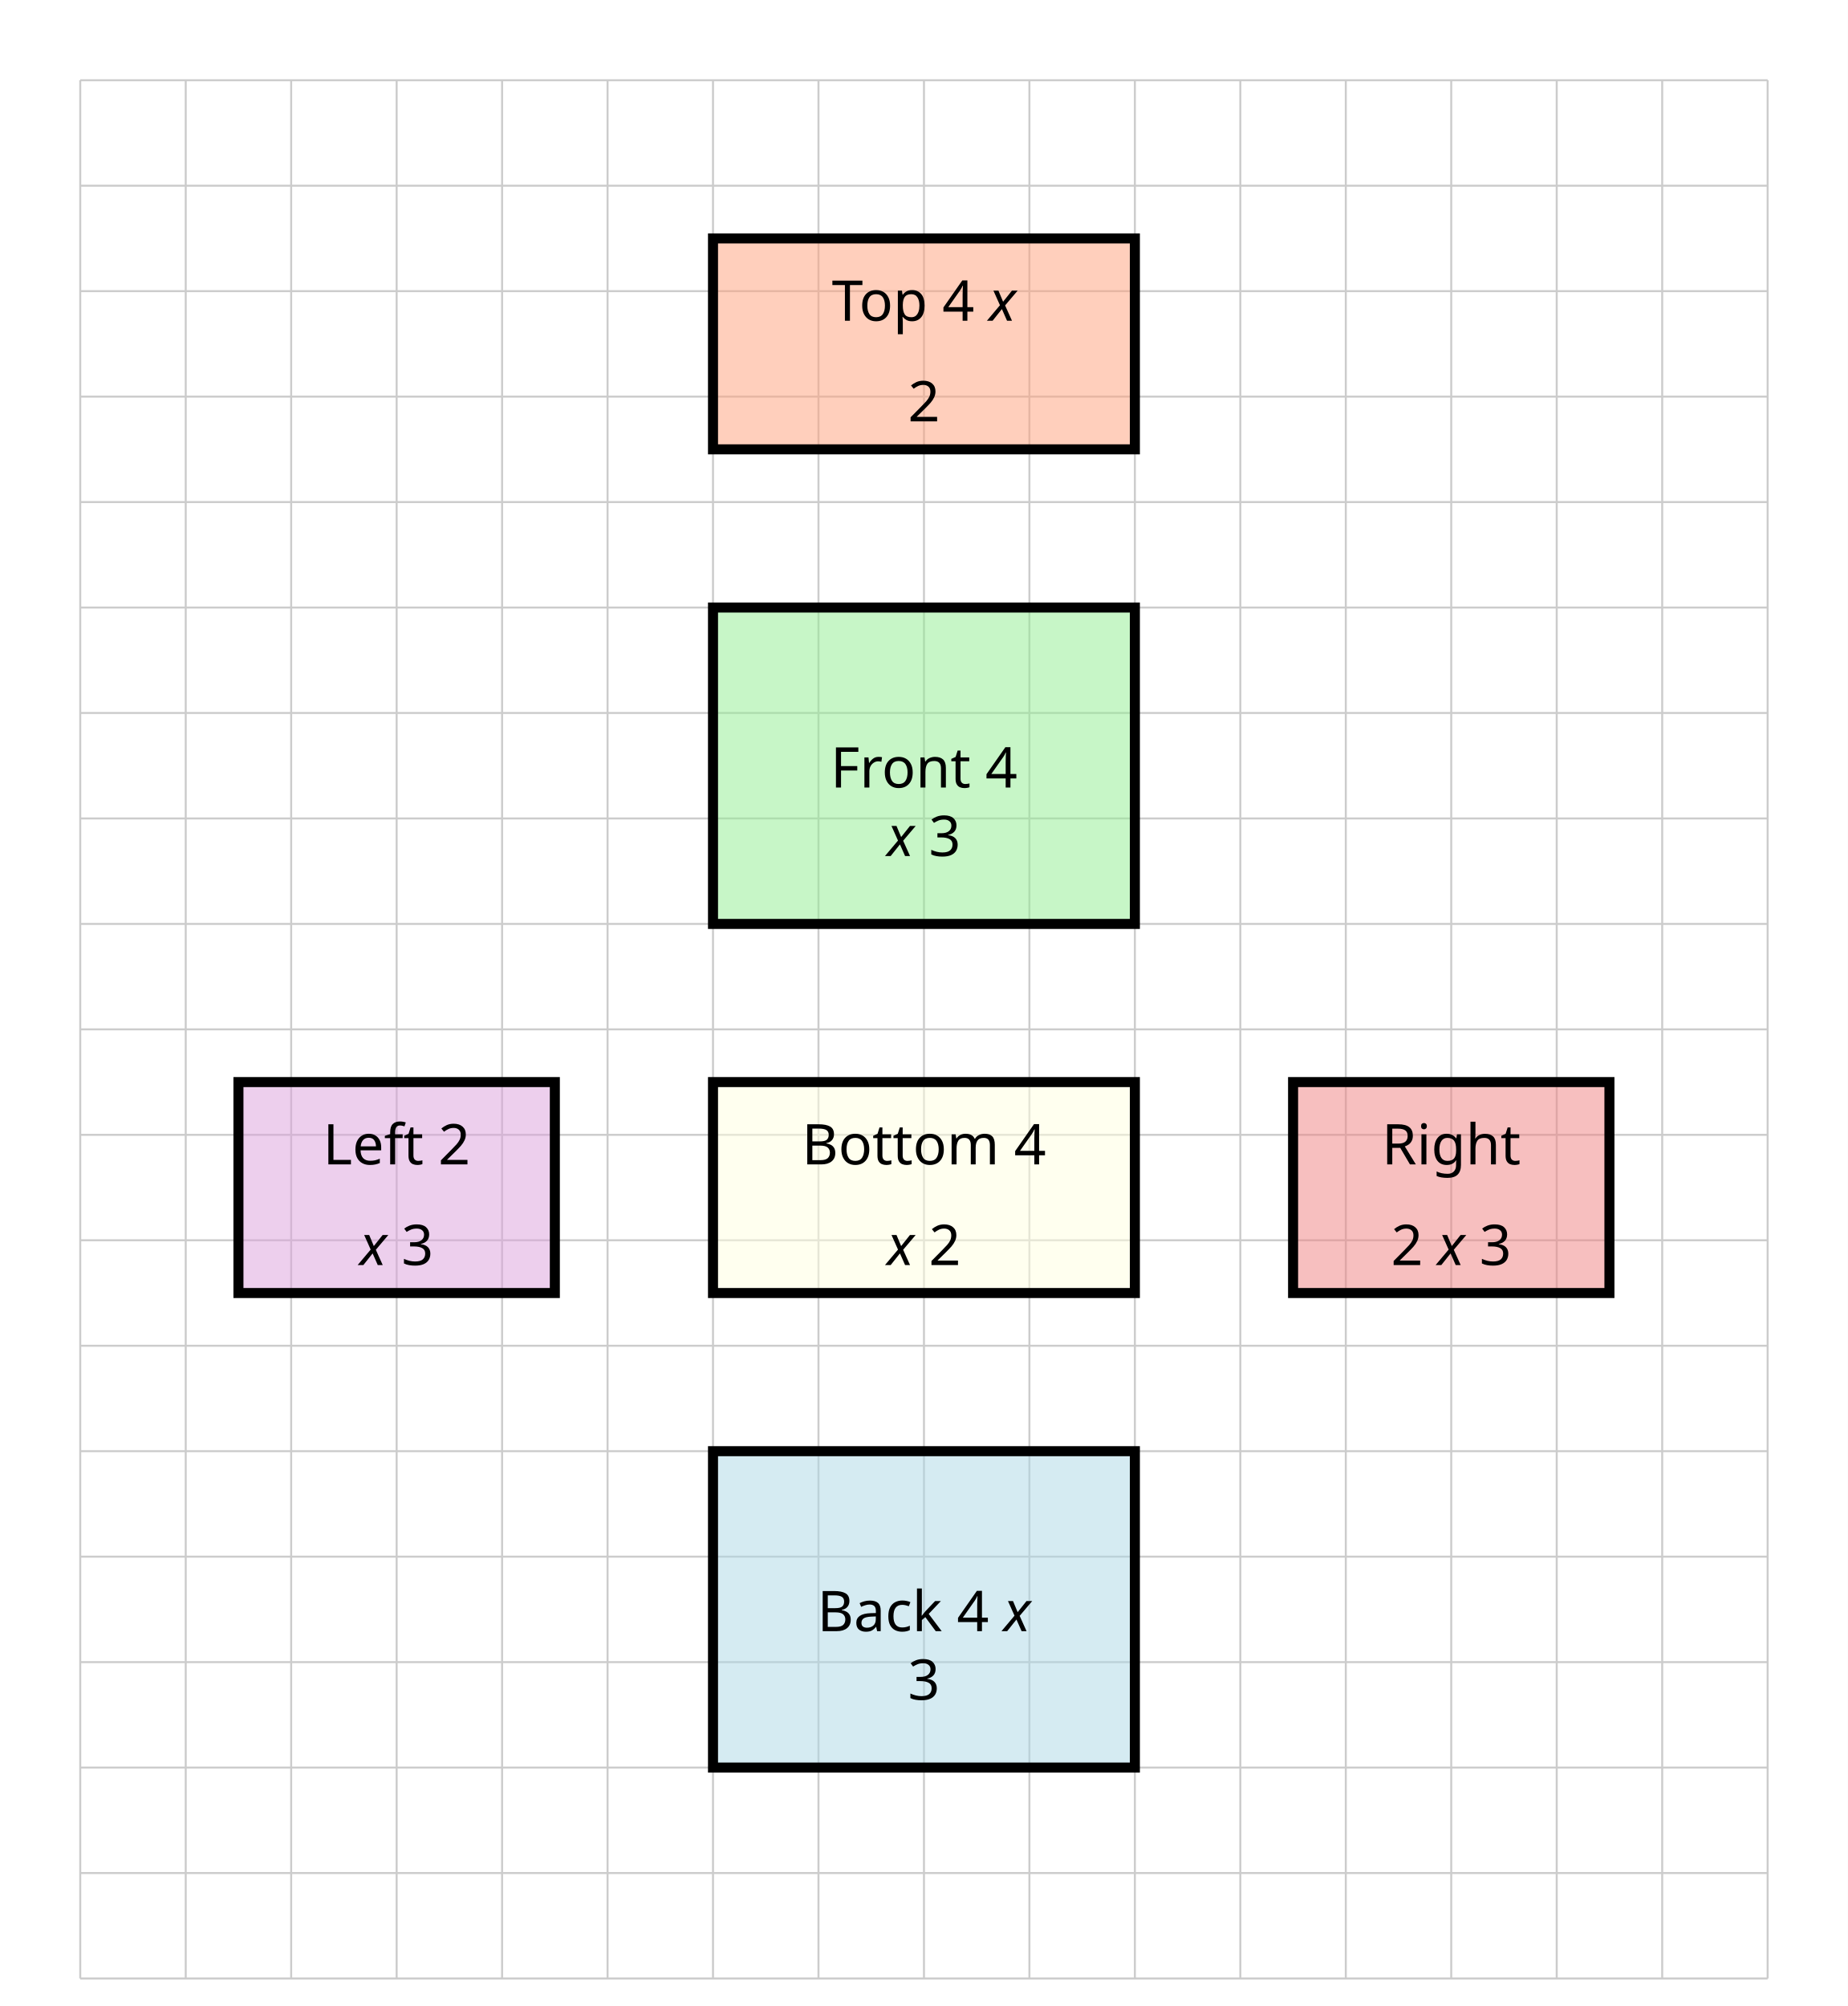
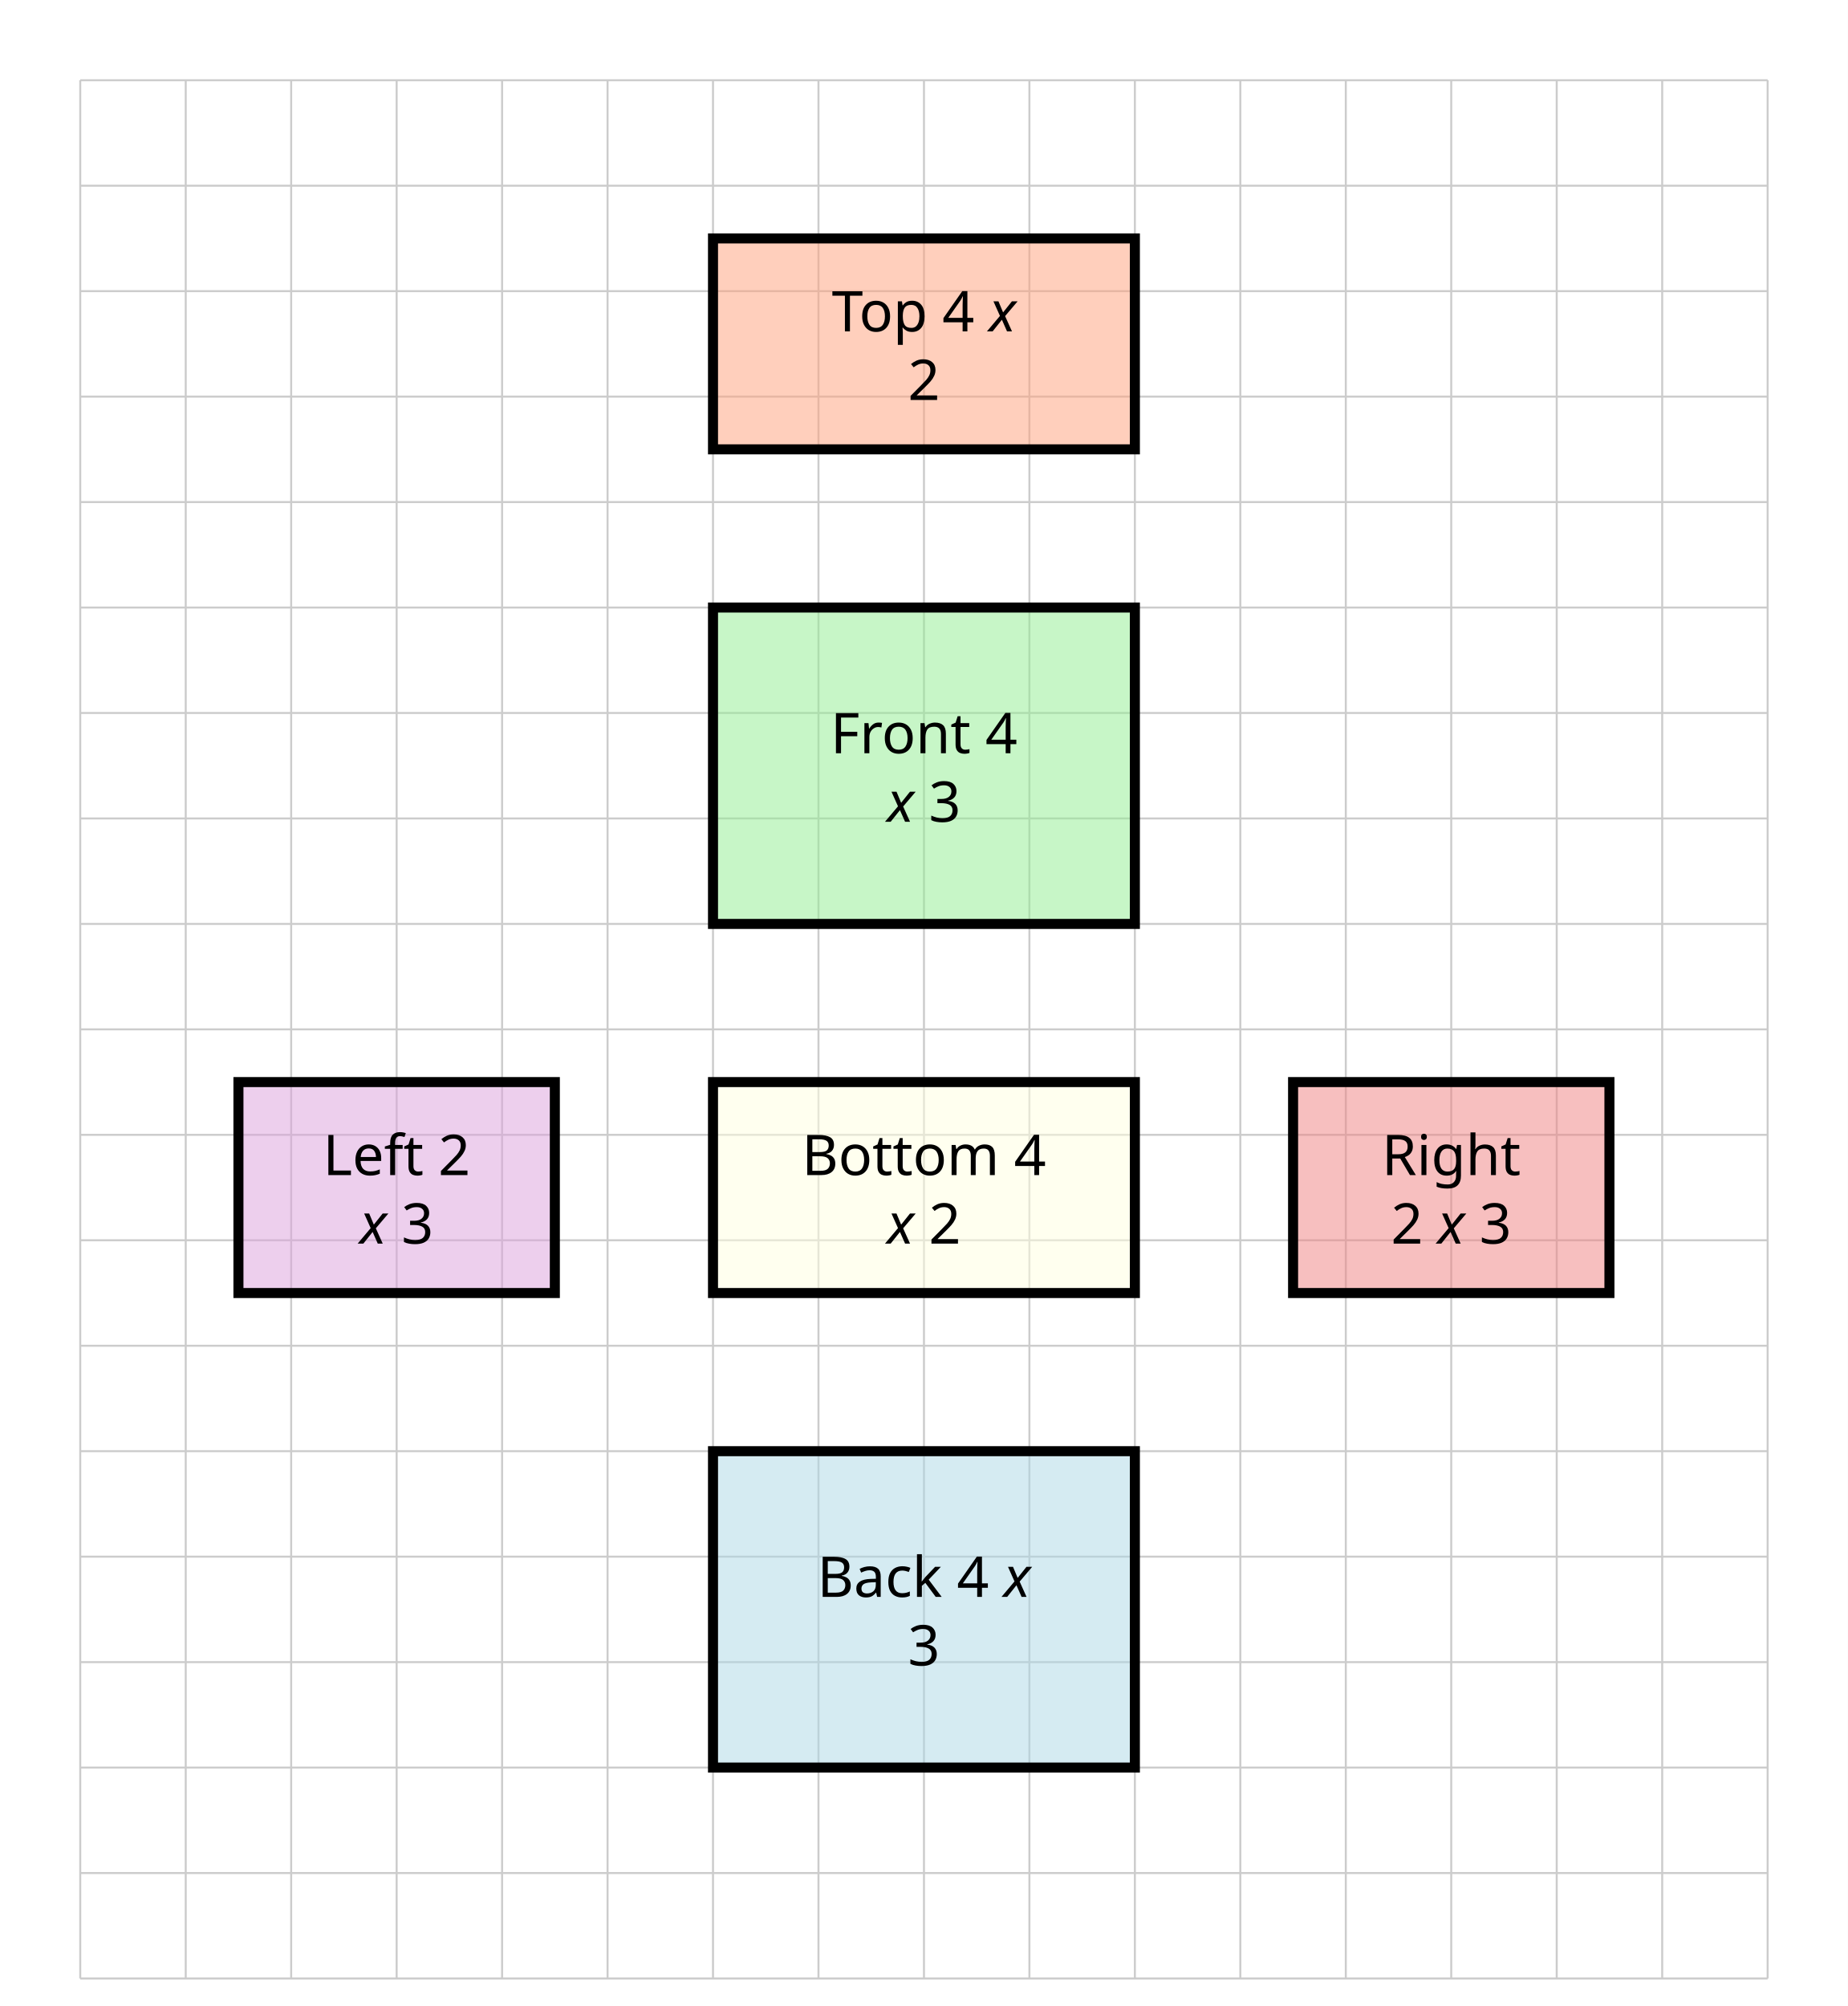
<svg xmlns="http://www.w3.org/2000/svg" width="460.571" height="500" viewBox="0 0 460.571 500">
  <defs>
    <marker id="arrowhead" markerWidth="8" markerHeight="6" refX="8" refY="3" orient="auto">
      <path d="M 0 0 L 8 3 L 0 6 Z" fill="black" />
    </marker>
    <marker id="arrowhead-start" markerWidth="8" markerHeight="6" refX="0" refY="3" orient="auto-start-reverse">
      <path d="M 0 0 L 8 3 L 0 6 Z" fill="black" />
    </marker>
    <style>
    @font-face { font-family: 'NunitoSans'; font-weight: normal; font-style: normal; src: url('/fonts/NunitoSans-Regular.ttf'); }
    @font-face { font-family: 'NunitoSans'; font-weight: bold; font-style: normal; src: url('/fonts/NunitoSans-Bold.ttf'); }
    @font-face { font-family: 'NunitoSans'; font-weight: normal; font-style: italic; src: url('/fonts/NunitoSans-Italic.ttf'); }
    @font-face { font-family: 'NunitoSans'; font-weight: bold; font-style: italic; src: url('/fonts/NunitoSans-BoldItalic.ttf'); }
</style>
  </defs>
  <rect x="0" y="0" width="460.571" height="500" fill="white" />
  <line x1="20.00" y1="493.14" x2="20.00" y2="20.00" stroke="#ccc" stroke-width="0.5" />
  <line x1="46.29" y1="493.14" x2="46.29" y2="20.00" stroke="#ccc" stroke-width="0.5" />
  <line x1="72.57" y1="493.14" x2="72.57" y2="20.00" stroke="#ccc" stroke-width="0.5" />
  <line x1="98.86" y1="493.14" x2="98.86" y2="20.00" stroke="#ccc" stroke-width="0.5" />
  <line x1="125.14" y1="493.14" x2="125.14" y2="20.00" stroke="#ccc" stroke-width="0.5" />
  <line x1="151.43" y1="493.14" x2="151.43" y2="20.00" stroke="#ccc" stroke-width="0.5" />
  <line x1="177.71" y1="493.14" x2="177.71" y2="20.00" stroke="#ccc" stroke-width="0.5" />
  <line x1="204.00" y1="493.14" x2="204.00" y2="20.00" stroke="#ccc" stroke-width="0.5" />
  <line x1="230.29" y1="493.14" x2="230.29" y2="20.00" stroke="#ccc" stroke-width="0.5" />
  <line x1="256.57" y1="493.14" x2="256.57" y2="20.00" stroke="#ccc" stroke-width="0.5" />
  <line x1="282.86" y1="493.14" x2="282.86" y2="20.00" stroke="#ccc" stroke-width="0.5" />
  <line x1="309.14" y1="493.14" x2="309.14" y2="20.00" stroke="#ccc" stroke-width="0.5" />
  <line x1="335.43" y1="493.14" x2="335.43" y2="20.00" stroke="#ccc" stroke-width="0.5" />
  <line x1="361.71" y1="493.14" x2="361.71" y2="20.00" stroke="#ccc" stroke-width="0.5" />
  <line x1="388.00" y1="493.14" x2="388.00" y2="20.00" stroke="#ccc" stroke-width="0.5" />
  <line x1="414.29" y1="493.14" x2="414.29" y2="20.00" stroke="#ccc" stroke-width="0.5" />
  <line x1="440.57" y1="493.14" x2="440.57" y2="20.00" stroke="#ccc" stroke-width="0.5" />
  <line x1="20.00" y1="493.14" x2="440.57" y2="493.14" stroke="#ccc" stroke-width="0.5" />
  <line x1="20.00" y1="466.86" x2="440.57" y2="466.86" stroke="#ccc" stroke-width="0.5" />
  <line x1="20.00" y1="440.57" x2="440.57" y2="440.57" stroke="#ccc" stroke-width="0.5" />
  <line x1="20.00" y1="414.29" x2="440.57" y2="414.29" stroke="#ccc" stroke-width="0.5" />
  <line x1="20.00" y1="388.00" x2="440.57" y2="388.00" stroke="#ccc" stroke-width="0.5" />
  <line x1="20.00" y1="361.71" x2="440.57" y2="361.71" stroke="#ccc" stroke-width="0.5" />
  <line x1="20.00" y1="335.43" x2="440.57" y2="335.43" stroke="#ccc" stroke-width="0.5" />
  <line x1="20.00" y1="309.14" x2="440.57" y2="309.14" stroke="#ccc" stroke-width="0.5" />
  <line x1="20.00" y1="282.86" x2="440.57" y2="282.86" stroke="#ccc" stroke-width="0.5" />
  <line x1="20.00" y1="256.57" x2="440.57" y2="256.57" stroke="#ccc" stroke-width="0.5" />
  <line x1="20.00" y1="230.29" x2="440.57" y2="230.29" stroke="#ccc" stroke-width="0.5" />
  <line x1="20.00" y1="204.00" x2="440.57" y2="204.00" stroke="#ccc" stroke-width="0.5" />
  <line x1="20.00" y1="177.71" x2="440.57" y2="177.71" stroke="#ccc" stroke-width="0.5" />
  <line x1="20.00" y1="151.43" x2="440.57" y2="151.43" stroke="#ccc" stroke-width="0.5" />
  <line x1="20.00" y1="125.14" x2="440.57" y2="125.14" stroke="#ccc" stroke-width="0.5" />
  <line x1="20.00" y1="98.86" x2="440.57" y2="98.86" stroke="#ccc" stroke-width="0.5" />
  <line x1="20.00" y1="72.57" x2="440.57" y2="72.57" stroke="#ccc" stroke-width="0.5" />
  <line x1="20.00" y1="46.29" x2="440.57" y2="46.29" stroke="#ccc" stroke-width="0.5" />
  <line x1="20.00" y1="20.00" x2="440.57" y2="20.00" stroke="#ccc" stroke-width="0.5" />
  <polygon data-ir-id="__pydsl_poly_5" data-role="fill" points="177.71,440.57 282.86,440.57 282.86,361.71 177.71,361.71" fill="lightblue" fill-opacity="0.5" stroke="none" />
  <polygon data-ir-id="__pydsl_poly_10" data-role="fill" points="177.71,322.29 282.86,322.29 282.86,269.71 177.71,269.71" fill="lightyellow" fill-opacity="0.5" stroke="none" />
  <polygon data-ir-id="__pydsl_poly_15" data-role="fill" points="177.71,230.29 282.86,230.29 282.86,151.43 177.71,151.43" fill="lightgreen" fill-opacity="0.5" stroke="none" />
  <polygon data-ir-id="__pydsl_poly_20" data-role="fill" points="177.71,112.00 282.86,112.00 282.86,59.43 177.71,59.43" fill="lightsalmon" fill-opacity="0.5" stroke="none" />
  <polygon data-ir-id="__pydsl_poly_25" data-role="fill" points="59.43,322.29 138.29,322.29 138.29,269.71 59.43,269.71" fill="plum" fill-opacity="0.5" stroke="none" />
  <polygon data-ir-id="__pydsl_poly_30" data-role="fill" points="322.29,322.29 401.14,322.29 401.14,269.71 322.29,269.71" fill="lightcoral" fill-opacity="0.5" stroke="none" />
  <polygon data-ir-id="__pydsl_poly_5" data-type="polygon" data-vertices="__pydsl_pt_1,__pydsl_pt_2,__pydsl_pt_3,__pydsl_pt_4" points="177.71,440.57 282.86,440.57 282.86,361.71 177.71,361.71" fill="none" stroke="black" stroke-width="2.5" />
  <polygon data-ir-id="__pydsl_poly_10" data-type="polygon" data-vertices="__pydsl_pt_6,__pydsl_pt_7,__pydsl_pt_8,__pydsl_pt_9" points="177.71,322.29 282.86,322.29 282.86,269.71 177.71,269.71" fill="none" stroke="black" stroke-width="2.5" />
  <polygon data-ir-id="__pydsl_poly_15" data-type="polygon" data-vertices="__pydsl_pt_11,__pydsl_pt_12,__pydsl_pt_13,__pydsl_pt_14" points="177.71,230.29 282.86,230.29 282.86,151.43 177.71,151.43" fill="none" stroke="black" stroke-width="2.5" />
  <polygon data-ir-id="__pydsl_poly_20" data-type="polygon" data-vertices="__pydsl_pt_16,__pydsl_pt_17,__pydsl_pt_18,__pydsl_pt_19" points="177.71,112.00 282.86,112.00 282.86,59.43 177.71,59.43" fill="none" stroke="black" stroke-width="2.5" />
  <polygon data-ir-id="__pydsl_poly_25" data-type="polygon" data-vertices="__pydsl_pt_21,__pydsl_pt_22,__pydsl_pt_23,__pydsl_pt_24" points="59.43,322.29 138.29,322.29 138.29,269.71 59.43,269.71" fill="none" stroke="black" stroke-width="2.5" />
  <polygon data-ir-id="__pydsl_poly_30" data-type="polygon" data-vertices="__pydsl_pt_26,__pydsl_pt_27,__pydsl_pt_28,__pydsl_pt_29" points="322.29,322.29 401.14,322.29 401.14,269.71 322.29,269.71" fill="none" stroke="black" stroke-width="2.5" />
-   <text data-role="label-free-text" data-bbox="193.89,394.14,266.69,408.14" data-label-text="Back 4 x" x="230.29" y="401.14" font-family="NunitoSans" font-size="14" fill="black" text-anchor="middle" dominant-baseline="central">Back 4 <tspan font-style="italic">x</tspan>
+   <text data-role="label-free-text" data-bbox="193.89,385.60,266.69,399.60" data-label-text="Back 4 x" x="230.29" y="392.60" font-family="NunitoSans" font-size="14" fill="black" text-anchor="middle" dominant-baseline="central">Back 4 <tspan font-style="italic">x</tspan>
  </text>
-   <text data-role="label-free-text" data-bbox="225.74,411.23,234.84,425.23" data-label-text="3" x="230.29" y="418.23" font-family="NunitoSans" font-size="14" fill="black" text-anchor="middle" dominant-baseline="central">3</text>
-   <text data-role="label-free-text" data-bbox="193.89,277.80,266.69,291.80" data-label-text="Bottom 4" x="230.29" y="284.80" font-family="NunitoSans" font-size="14" fill="black" text-anchor="middle" dominant-baseline="central">Bottom 4</text>
-   <text data-role="label-free-text" data-bbox="216.64,302.89,243.94,316.89" data-label-text="x 2" x="230.29" y="309.89" font-family="NunitoSans" font-size="14" fill="black" text-anchor="middle" dominant-baseline="central">
+   <text data-role="label-free-text" data-bbox="225.74,402.69,234.84,416.69" data-label-text="3" x="230.29" y="409.69" font-family="NunitoSans" font-size="14" fill="black" text-anchor="middle" dominant-baseline="central">3</text>
+   <text data-role="label-free-text" data-bbox="193.89,280.46,266.69,294.46" data-label-text="Bottom 4" x="230.29" y="287.46" font-family="NunitoSans" font-size="14" fill="black" text-anchor="middle" dominant-baseline="central">Bottom 4</text>
+   <text data-role="label-free-text" data-bbox="216.64,297.54,243.94,311.54" data-label-text="x 2" x="230.29" y="304.54" font-family="NunitoSans" font-size="14" fill="black" text-anchor="middle" dominant-baseline="central">
    <tspan font-style="italic">x</tspan> 2</text>
-   <text data-role="label-free-text" data-bbox="198.44,183.86,262.14,197.86" data-label-text="Front 4" x="230.29" y="190.86" font-family="NunitoSans" font-size="14" fill="black" text-anchor="middle" dominant-baseline="central">Front 4</text>
-   <text data-role="label-free-text" data-bbox="216.64,200.94,243.94,214.94" data-label-text="x 3" x="230.29" y="207.94" font-family="NunitoSans" font-size="14" fill="black" text-anchor="middle" dominant-baseline="central">
+   <text data-role="label-free-text" data-bbox="198.44,175.31,262.14,189.31" data-label-text="Front 4" x="230.29" y="182.31" font-family="NunitoSans" font-size="14" fill="black" text-anchor="middle" dominant-baseline="central">Front 4</text>
+   <text data-role="label-free-text" data-bbox="216.64,192.40,243.94,206.40" data-label-text="x 3" x="230.29" y="199.40" font-family="NunitoSans" font-size="14" fill="black" text-anchor="middle" dominant-baseline="central">
    <tspan font-style="italic">x</tspan> 3</text>
-   <text data-role="label-free-text" data-bbox="198.44,67.51,262.14,81.51" data-label-text="Top 4 x" x="230.29" y="74.51" font-family="NunitoSans" font-size="14" fill="black" text-anchor="middle" dominant-baseline="central">Top 4 <tspan font-style="italic">x</tspan>
+   <text data-role="label-free-text" data-bbox="198.44,70.17,262.14,84.17" data-label-text="Top 4 x" x="230.29" y="77.17" font-family="NunitoSans" font-size="14" fill="black" text-anchor="middle" dominant-baseline="central">Top 4 <tspan font-style="italic">x</tspan>
  </text>
-   <text data-role="label-free-text" data-bbox="225.74,92.60,234.84,106.60" data-label-text="2" x="230.29" y="99.60" font-family="NunitoSans" font-size="14" fill="black" text-anchor="middle" dominant-baseline="central">2</text>
-   <text data-role="label-free-text" data-bbox="71.56,277.80,126.16,291.80" data-label-text="Left 2" x="98.86" y="284.80" font-family="NunitoSans" font-size="14" fill="black" text-anchor="middle" dominant-baseline="central">Left 2</text>
-   <text data-role="label-free-text" data-bbox="85.21,302.89,112.51,316.89" data-label-text="x 3" x="98.86" y="309.89" font-family="NunitoSans" font-size="14" fill="black" text-anchor="middle" dominant-baseline="central">
+   <text data-role="label-free-text" data-bbox="225.74,87.26,234.84,101.26" data-label-text="2" x="230.29" y="94.26" font-family="NunitoSans" font-size="14" fill="black" text-anchor="middle" dominant-baseline="central">2</text>
+   <text data-role="label-free-text" data-bbox="71.56,280.46,126.16,294.46" data-label-text="Left 2" x="98.86" y="287.46" font-family="NunitoSans" font-size="14" fill="black" text-anchor="middle" dominant-baseline="central">Left 2</text>
+   <text data-role="label-free-text" data-bbox="85.21,297.54,112.51,311.54" data-label-text="x 3" x="98.86" y="304.54" font-family="NunitoSans" font-size="14" fill="black" text-anchor="middle" dominant-baseline="central">
    <tspan font-style="italic">x</tspan> 3</text>
-   <text data-role="label-free-text" data-bbox="338.96,277.80,384.46,291.80" data-label-text="Right" x="361.71" y="284.80" font-family="NunitoSans" font-size="14" fill="black" text-anchor="middle" dominant-baseline="central">Right</text>
-   <text data-role="label-free-text" data-bbox="338.96,302.89,384.46,316.89" data-label-text="2 x 3" x="361.71" y="309.89" font-family="NunitoSans" font-size="14" fill="black" text-anchor="middle" dominant-baseline="central">2 <tspan font-style="italic">x</tspan> 3</text>
+   <text data-role="label-free-text" data-bbox="338.96,280.46,384.46,294.46" data-label-text="Right" x="361.71" y="287.46" font-family="NunitoSans" font-size="14" fill="black" text-anchor="middle" dominant-baseline="central">Right</text>
+   <text data-role="label-free-text" data-bbox="338.96,297.54,384.46,311.54" data-label-text="2 x 3" x="361.71" y="304.54" font-family="NunitoSans" font-size="14" fill="black" text-anchor="middle" dominant-baseline="central">2 <tspan font-style="italic">x</tspan> 3</text>
</svg>
